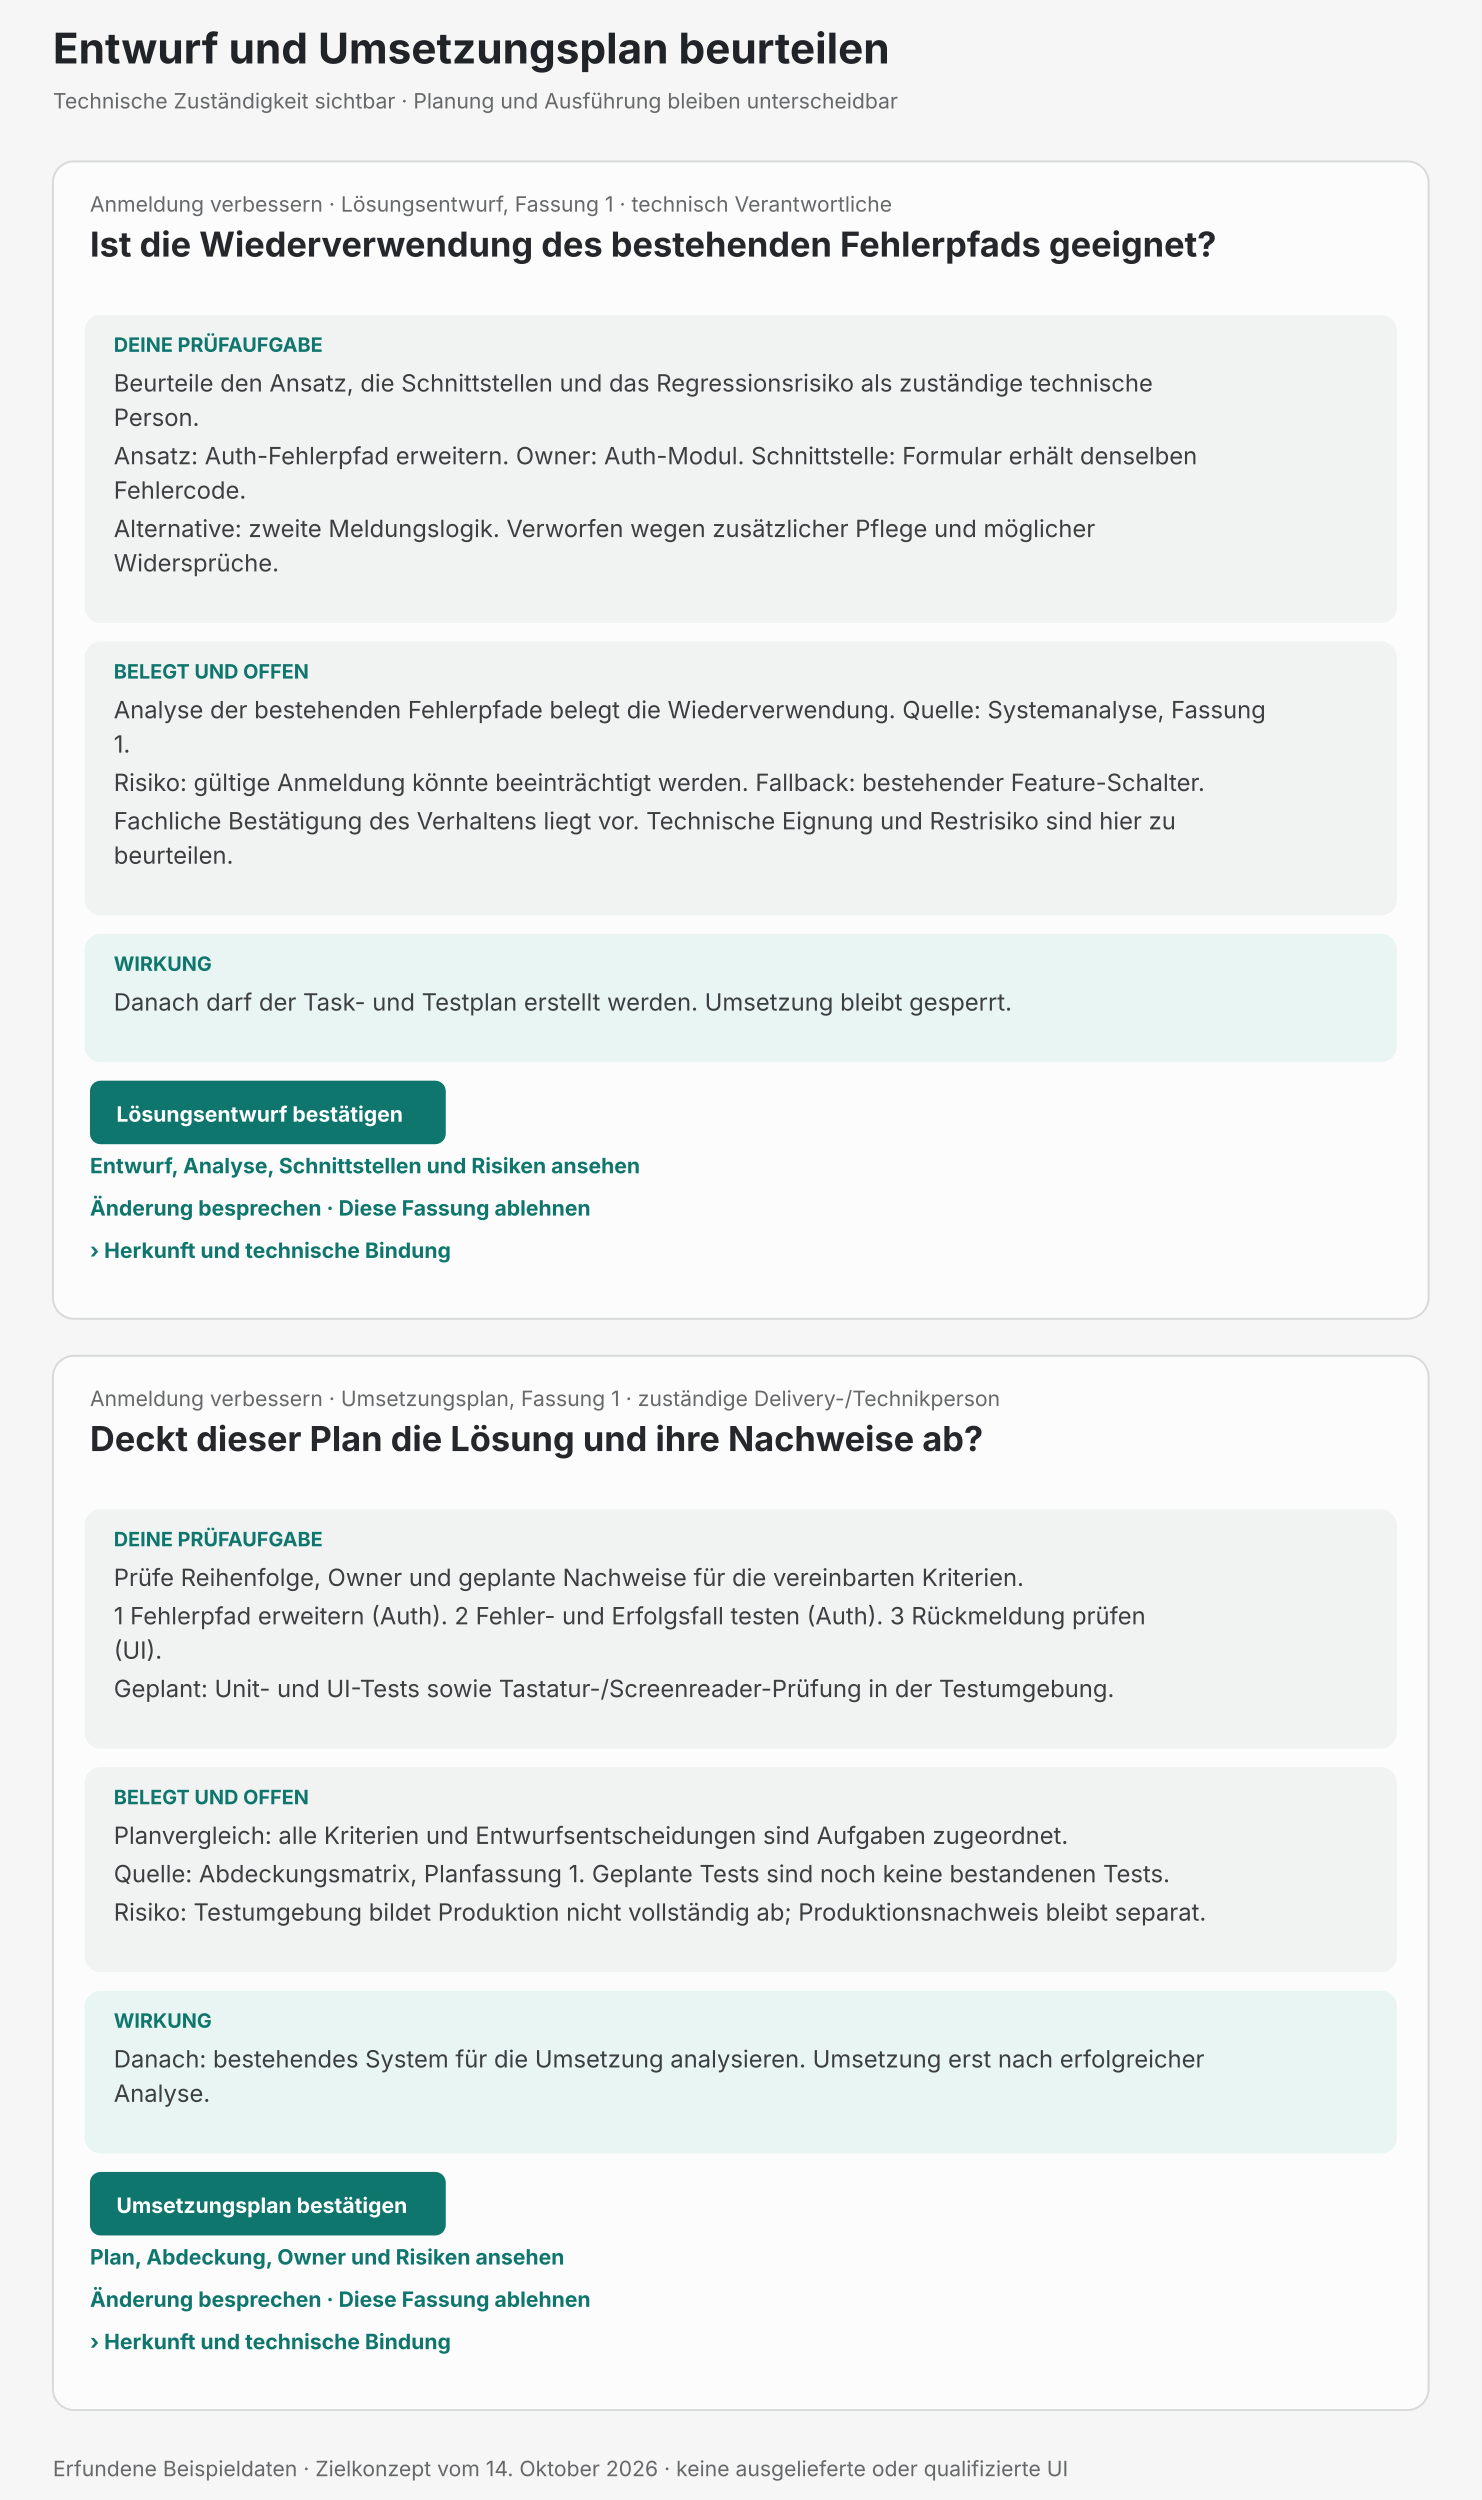
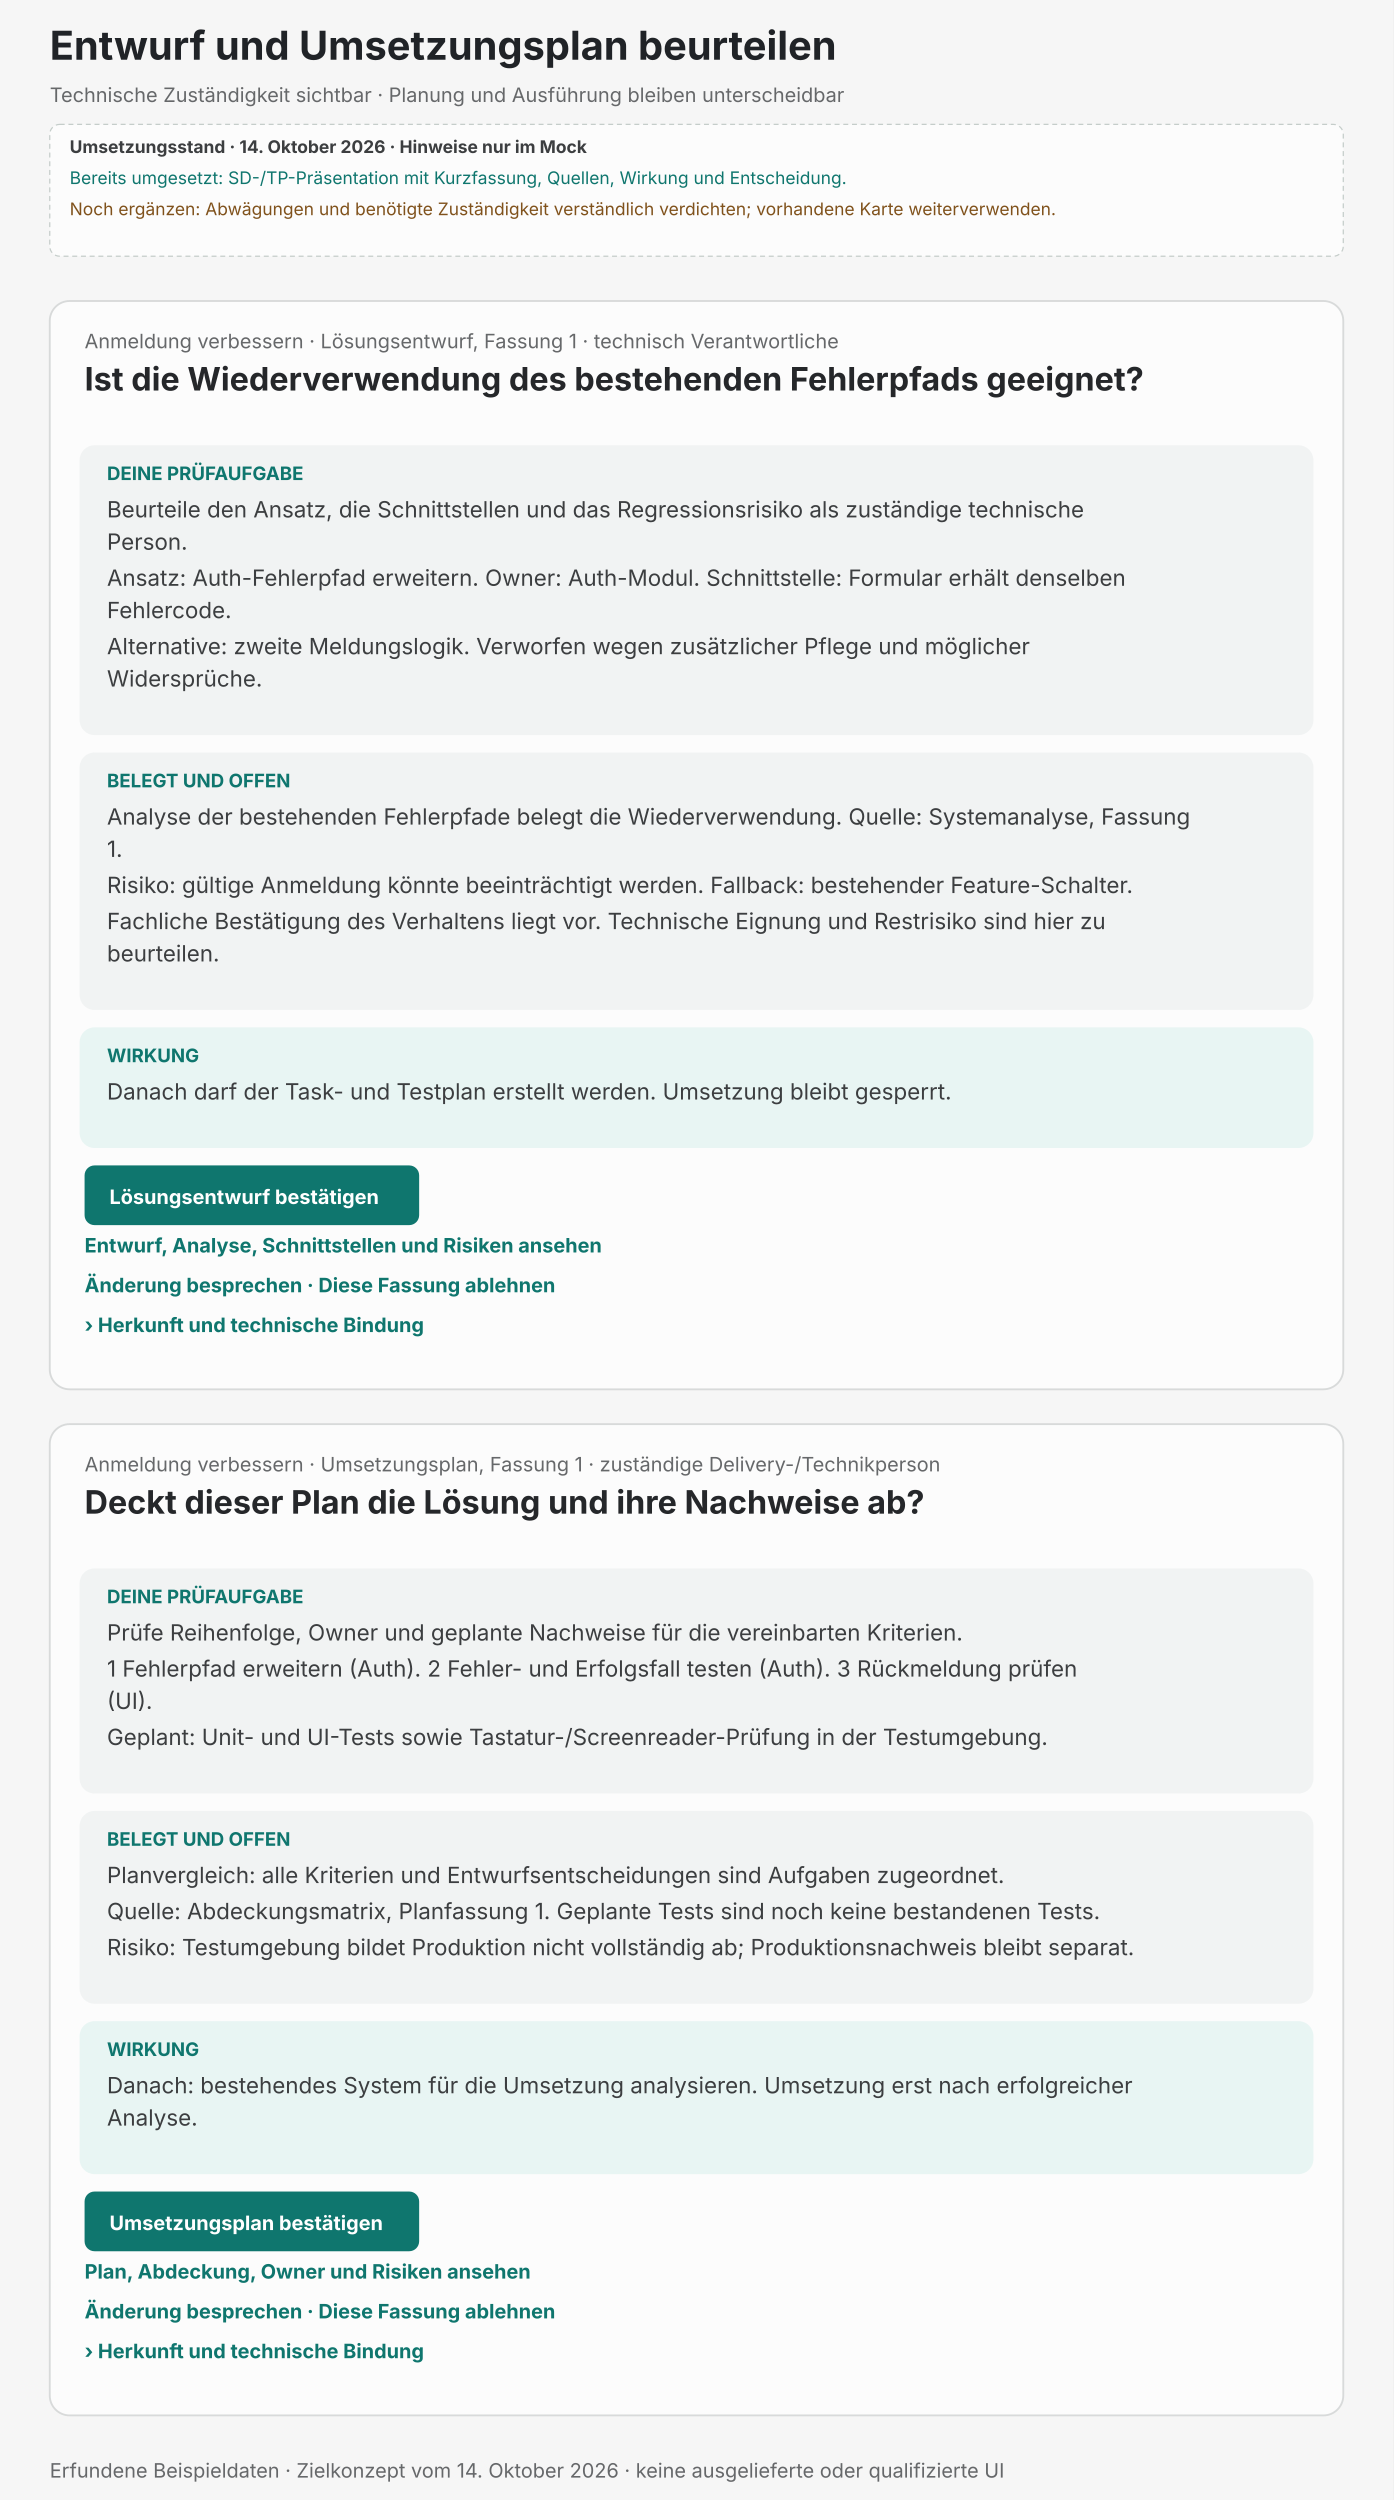
- <svg xmlns="http://www.w3.org/2000/svg" width="1120" height="1890" viewBox="0 0 1120 1890" role="img" aria-labelledby="title desc">
+ <svg xmlns="http://www.w3.org/2000/svg" width="1120" height="2010" viewBox="0 0 1120 2010" role="img" aria-labelledby="title desc">
  <style>
.bg {fill:#f6f6f6} .card {fill:#fcfcfc;stroke:#d8dada;stroke-width:1.5}
.soft {fill:#f1f3f3} .effect {fill:#e8f5f3} .warning {fill:#fff8df}
.title {fill:#202327;font:700 32px Inter,Arial,sans-serif}
.heading {fill:#25272a;font:700 26px Inter,Arial,sans-serif}
.meta {fill:#66686a;font:400 16px Inter,Arial,sans-serif}
.label {fill:#0f766e;font:700 15px Inter,Arial,sans-serif}
.body {fill:#3c3e40;font:400 18px Inter,Arial,sans-serif}
.strong {fill:#25272a;font:700 18px Inter,Arial,sans-serif}
.mono {fill:#3c3e40;font:400 14px "JetBrains Mono",Consolas,monospace}
.button {fill:#0f766e} .buttonText {fill:white;font:700 16px Inter,Arial,sans-serif}
.link {fill:#0f766e;font:700 16px Inter,Arial,sans-serif}
</style>
-   <rect class="bg" width="1120" height="1890" />
+   <rect class="bg" width="1120" height="2010" />
  <text class="title" x="40" y="48">Entwurf und Umsetzungsplan beurteilen</text>
  <text class="meta" x="40" y="82">Technische Zuständigkeit sichtbar · Planung und Ausführung bleiben unterscheidbar</text>
-   <g transform="translate(40 122)">
-     <rect class="card" width="1040" height="875" rx="16" />
-     <text class="meta" x="28" y="38">Anmeldung verbessern · Lösungsentwurf, Fassung 1 · technisch Verantwortliche</text>
-     <text class="heading" x="28" y="72">Ist die Wiederverwendung des bestehenden Fehlerpfads geeignet?</text>
-     <rect class="soft" x="24" y="116" width="992" height="233" rx="12" />
-     <text class="label" x="46" y="144">DEINE PRÜFAUFGABE</text>
-     <text class="body" x="46" y="174">Beurteile den Ansatz, die Schnittstellen und das Regressionsrisiko als zuständige technische</text>
-     <text class="body" x="46" y="200">Person.</text>
-     <text class="body" x="46" y="229">Ansatz: Auth-Fehlerpfad erweitern. Owner: Auth-Modul. Schnittstelle: Formular erhält denselben</text>
-     <text class="body" x="46" y="255">Fehlercode.</text>
-     <text class="body" x="46" y="284">Alternative: zweite Meldungslogik. Verworfen wegen zusätzlicher Pflege und möglicher</text>
-     <text class="body" x="46" y="310">Widersprüche.</text>
-     <rect class="soft" x="24" y="363" width="992" height="207" rx="12" />
-     <text class="label" x="46" y="391">BELEGT UND OFFEN</text>
-     <text class="body" x="46" y="421">Analyse der bestehenden Fehlerpfade belegt die Wiederverwendung. Quelle: Systemanalyse, Fassung</text>
-     <text class="body" x="46" y="447">1.</text>
-     <text class="body" x="46" y="476">Risiko: gültige Anmeldung könnte beeinträchtigt werden. Fallback: bestehender Feature-Schalter.</text>
-     <text class="body" x="46" y="505">Fachliche Bestätigung des Verhaltens liegt vor. Technische Eignung und Restrisiko sind hier zu</text>
-     <text class="body" x="46" y="531">beurteilen.</text>
-     <rect class="effect" x="24" y="584" width="992" height="97" rx="12" />
-     <text class="label" x="46" y="612">WIRKUNG</text>
-     <text class="body" x="46" y="642">Danach darf der Task- und Testplan erstellt werden. Umsetzung bleibt gesperrt.</text>
-     <rect class="button" x="28" y="695" width="269" height="48" rx="8" />
-     <text class="buttonText" x="48" y="726">Lösungsentwurf bestätigen</text>
-     <text class="link" x="28" y="765">Entwurf, Analyse, Schnittstellen und Risiken ansehen</text>
-     <text class="link" x="28" y="797">Änderung besprechen · Diese Fassung ablehnen</text>
-     <text class="link" x="28" y="829">› Herkunft und technische Bindung</text>
+   <g id="implementation-review" role="group" aria-label="Umsetzungsstand vom 14. Oktober 2026; Hinweise nur im Mock">
+     <rect x="40" y="100" width="1040" height="106" rx="8" fill="#fcfcfc" stroke="#c5cdca" stroke-dasharray="4 3" />
+     <text x="56" y="123" fill="#3c3e40" font-family="Inter,Arial,sans-serif" font-size="14" font-weight="700">Umsetzungsstand · 14. Oktober 2026 · Hinweise nur im Mock</text>
+     <text x="56" y="148" fill="#0f766e" font-family="Inter,Arial,sans-serif" font-size="14">Bereits umgesetzt: SD-/TP-Präsentation mit Kurzfassung, Quellen, Wirkung und Entscheidung.</text>
+     <text x="56" y="173" fill="#80521c" font-family="Inter,Arial,sans-serif" font-size="14">Noch ergänzen: Abwägungen und benötigte Zuständigkeit verständlich verdichten; vorhandene Karte weiterverwenden.</text>
  </g>
-   <g transform="translate(40 1025)">
-     <rect class="card" width="1040" height="797" rx="16" />
-     <text class="meta" x="28" y="38">Anmeldung verbessern · Umsetzungsplan, Fassung 1 · zuständige Delivery-/Technikperson</text>
-     <text class="heading" x="28" y="72">Deckt dieser Plan die Lösung und ihre Nachweise ab?</text>
-     <rect class="soft" x="24" y="116" width="992" height="181" rx="12" />
-     <text class="label" x="46" y="144">DEINE PRÜFAUFGABE</text>
-     <text class="body" x="46" y="174">Prüfe Reihenfolge, Owner und geplante Nachweise für die vereinbarten Kriterien.</text>
-     <text class="body" x="46" y="203">1 Fehlerpfad erweitern (Auth). 2 Fehler- und Erfolgsfall testen (Auth). 3 Rückmeldung prüfen</text>
-     <text class="body" x="46" y="229">(UI).</text>
-     <text class="body" x="46" y="258">Geplant: Unit- und UI-Tests sowie Tastatur-/Screenreader-Prüfung in der Testumgebung.</text>
-     <rect class="soft" x="24" y="311" width="992" height="155" rx="12" />
-     <text class="label" x="46" y="339">BELEGT UND OFFEN</text>
-     <text class="body" x="46" y="369">Planvergleich: alle Kriterien und Entwurfsentscheidungen sind Aufgaben zugeordnet.</text>
-     <text class="body" x="46" y="398">Quelle: Abdeckungsmatrix, Planfassung 1. Geplante Tests sind noch keine bestandenen Tests.</text>
-     <text class="body" x="46" y="427">Risiko: Testumgebung bildet Produktion nicht vollständig ab; Produktionsnachweis bleibt separat.</text>
-     <rect class="effect" x="24" y="480" width="992" height="123" rx="12" />
-     <text class="label" x="46" y="508">WIRKUNG</text>
-     <text class="body" x="46" y="538">Danach: bestehendes System für die Umsetzung analysieren. Umsetzung erst nach erfolgreicher</text>
-     <text class="body" x="46" y="564">Analyse.</text>
-     <rect class="button" x="28" y="617" width="269" height="48" rx="8" />
-     <text class="buttonText" x="48" y="648">Umsetzungsplan bestätigen</text>
-     <text class="link" x="28" y="687">Plan, Abdeckung, Owner und Risiken ansehen</text>
-     <text class="link" x="28" y="719">Änderung besprechen · Diese Fassung ablehnen</text>
-     <text class="link" x="28" y="751">› Herkunft und technische Bindung</text>
+   <g transform="translate(0 120)">
+     <g transform="translate(40 122)">
+       <rect class="card" width="1040" height="875" rx="16" />
+       <text class="meta" x="28" y="38">Anmeldung verbessern · Lösungsentwurf, Fassung 1 · technisch Verantwortliche</text>
+       <text class="heading" x="28" y="72">Ist die Wiederverwendung des bestehenden Fehlerpfads geeignet?</text>
+       <rect class="soft" x="24" y="116" width="992" height="233" rx="12" />
+       <text class="label" x="46" y="144">DEINE PRÜFAUFGABE</text>
+       <text class="body" x="46" y="174">Beurteile den Ansatz, die Schnittstellen und das Regressionsrisiko als zuständige technische</text>
+       <text class="body" x="46" y="200">Person.</text>
+       <text class="body" x="46" y="229">Ansatz: Auth-Fehlerpfad erweitern. Owner: Auth-Modul. Schnittstelle: Formular erhält denselben</text>
+       <text class="body" x="46" y="255">Fehlercode.</text>
+       <text class="body" x="46" y="284">Alternative: zweite Meldungslogik. Verworfen wegen zusätzlicher Pflege und möglicher</text>
+       <text class="body" x="46" y="310">Widersprüche.</text>
+       <rect class="soft" x="24" y="363" width="992" height="207" rx="12" />
+       <text class="label" x="46" y="391">BELEGT UND OFFEN</text>
+       <text class="body" x="46" y="421">Analyse der bestehenden Fehlerpfade belegt die Wiederverwendung. Quelle: Systemanalyse, Fassung</text>
+       <text class="body" x="46" y="447">1.</text>
+       <text class="body" x="46" y="476">Risiko: gültige Anmeldung könnte beeinträchtigt werden. Fallback: bestehender Feature-Schalter.</text>
+       <text class="body" x="46" y="505">Fachliche Bestätigung des Verhaltens liegt vor. Technische Eignung und Restrisiko sind hier zu</text>
+       <text class="body" x="46" y="531">beurteilen.</text>
+       <rect class="effect" x="24" y="584" width="992" height="97" rx="12" />
+       <text class="label" x="46" y="612">WIRKUNG</text>
+       <text class="body" x="46" y="642">Danach darf der Task- und Testplan erstellt werden. Umsetzung bleibt gesperrt.</text>
+       <rect class="button" x="28" y="695" width="269" height="48" rx="8" />
+       <text class="buttonText" x="48" y="726">Lösungsentwurf bestätigen</text>
+       <text class="link" x="28" y="765">Entwurf, Analyse, Schnittstellen und Risiken ansehen</text>
+       <text class="link" x="28" y="797">Änderung besprechen · Diese Fassung ablehnen</text>
+       <text class="link" x="28" y="829">› Herkunft und technische Bindung</text>
+     </g>
+     <g transform="translate(40 1025)">
+       <rect class="card" width="1040" height="797" rx="16" />
+       <text class="meta" x="28" y="38">Anmeldung verbessern · Umsetzungsplan, Fassung 1 · zuständige Delivery-/Technikperson</text>
+       <text class="heading" x="28" y="72">Deckt dieser Plan die Lösung und ihre Nachweise ab?</text>
+       <rect class="soft" x="24" y="116" width="992" height="181" rx="12" />
+       <text class="label" x="46" y="144">DEINE PRÜFAUFGABE</text>
+       <text class="body" x="46" y="174">Prüfe Reihenfolge, Owner und geplante Nachweise für die vereinbarten Kriterien.</text>
+       <text class="body" x="46" y="203">1 Fehlerpfad erweitern (Auth). 2 Fehler- und Erfolgsfall testen (Auth). 3 Rückmeldung prüfen</text>
+       <text class="body" x="46" y="229">(UI).</text>
+       <text class="body" x="46" y="258">Geplant: Unit- und UI-Tests sowie Tastatur-/Screenreader-Prüfung in der Testumgebung.</text>
+       <rect class="soft" x="24" y="311" width="992" height="155" rx="12" />
+       <text class="label" x="46" y="339">BELEGT UND OFFEN</text>
+       <text class="body" x="46" y="369">Planvergleich: alle Kriterien und Entwurfsentscheidungen sind Aufgaben zugeordnet.</text>
+       <text class="body" x="46" y="398">Quelle: Abdeckungsmatrix, Planfassung 1. Geplante Tests sind noch keine bestandenen Tests.</text>
+       <text class="body" x="46" y="427">Risiko: Testumgebung bildet Produktion nicht vollständig ab; Produktionsnachweis bleibt separat.</text>
+       <rect class="effect" x="24" y="480" width="992" height="123" rx="12" />
+       <text class="label" x="46" y="508">WIRKUNG</text>
+       <text class="body" x="46" y="538">Danach: bestehendes System für die Umsetzung analysieren. Umsetzung erst nach erfolgreicher</text>
+       <text class="body" x="46" y="564">Analyse.</text>
+       <rect class="button" x="28" y="617" width="269" height="48" rx="8" />
+       <text class="buttonText" x="48" y="648">Umsetzungsplan bestätigen</text>
+       <text class="link" x="28" y="687">Plan, Abdeckung, Owner und Risiken ansehen</text>
+       <text class="link" x="28" y="719">Änderung besprechen · Diese Fassung ablehnen</text>
+       <text class="link" x="28" y="751">› Herkunft und technische Bindung</text>
+     </g>
+     <text class="meta" x="40" y="1872">Erfundene Beispieldaten · Zielkonzept vom 14. Oktober 2026 · keine ausgelieferte oder qualifizierte UI</text>
  </g>
-   <text class="meta" x="40" y="1872">Erfundene Beispieldaten · Zielkonzept vom 14. Oktober 2026 · keine ausgelieferte oder qualifizierte UI</text>
</svg>
